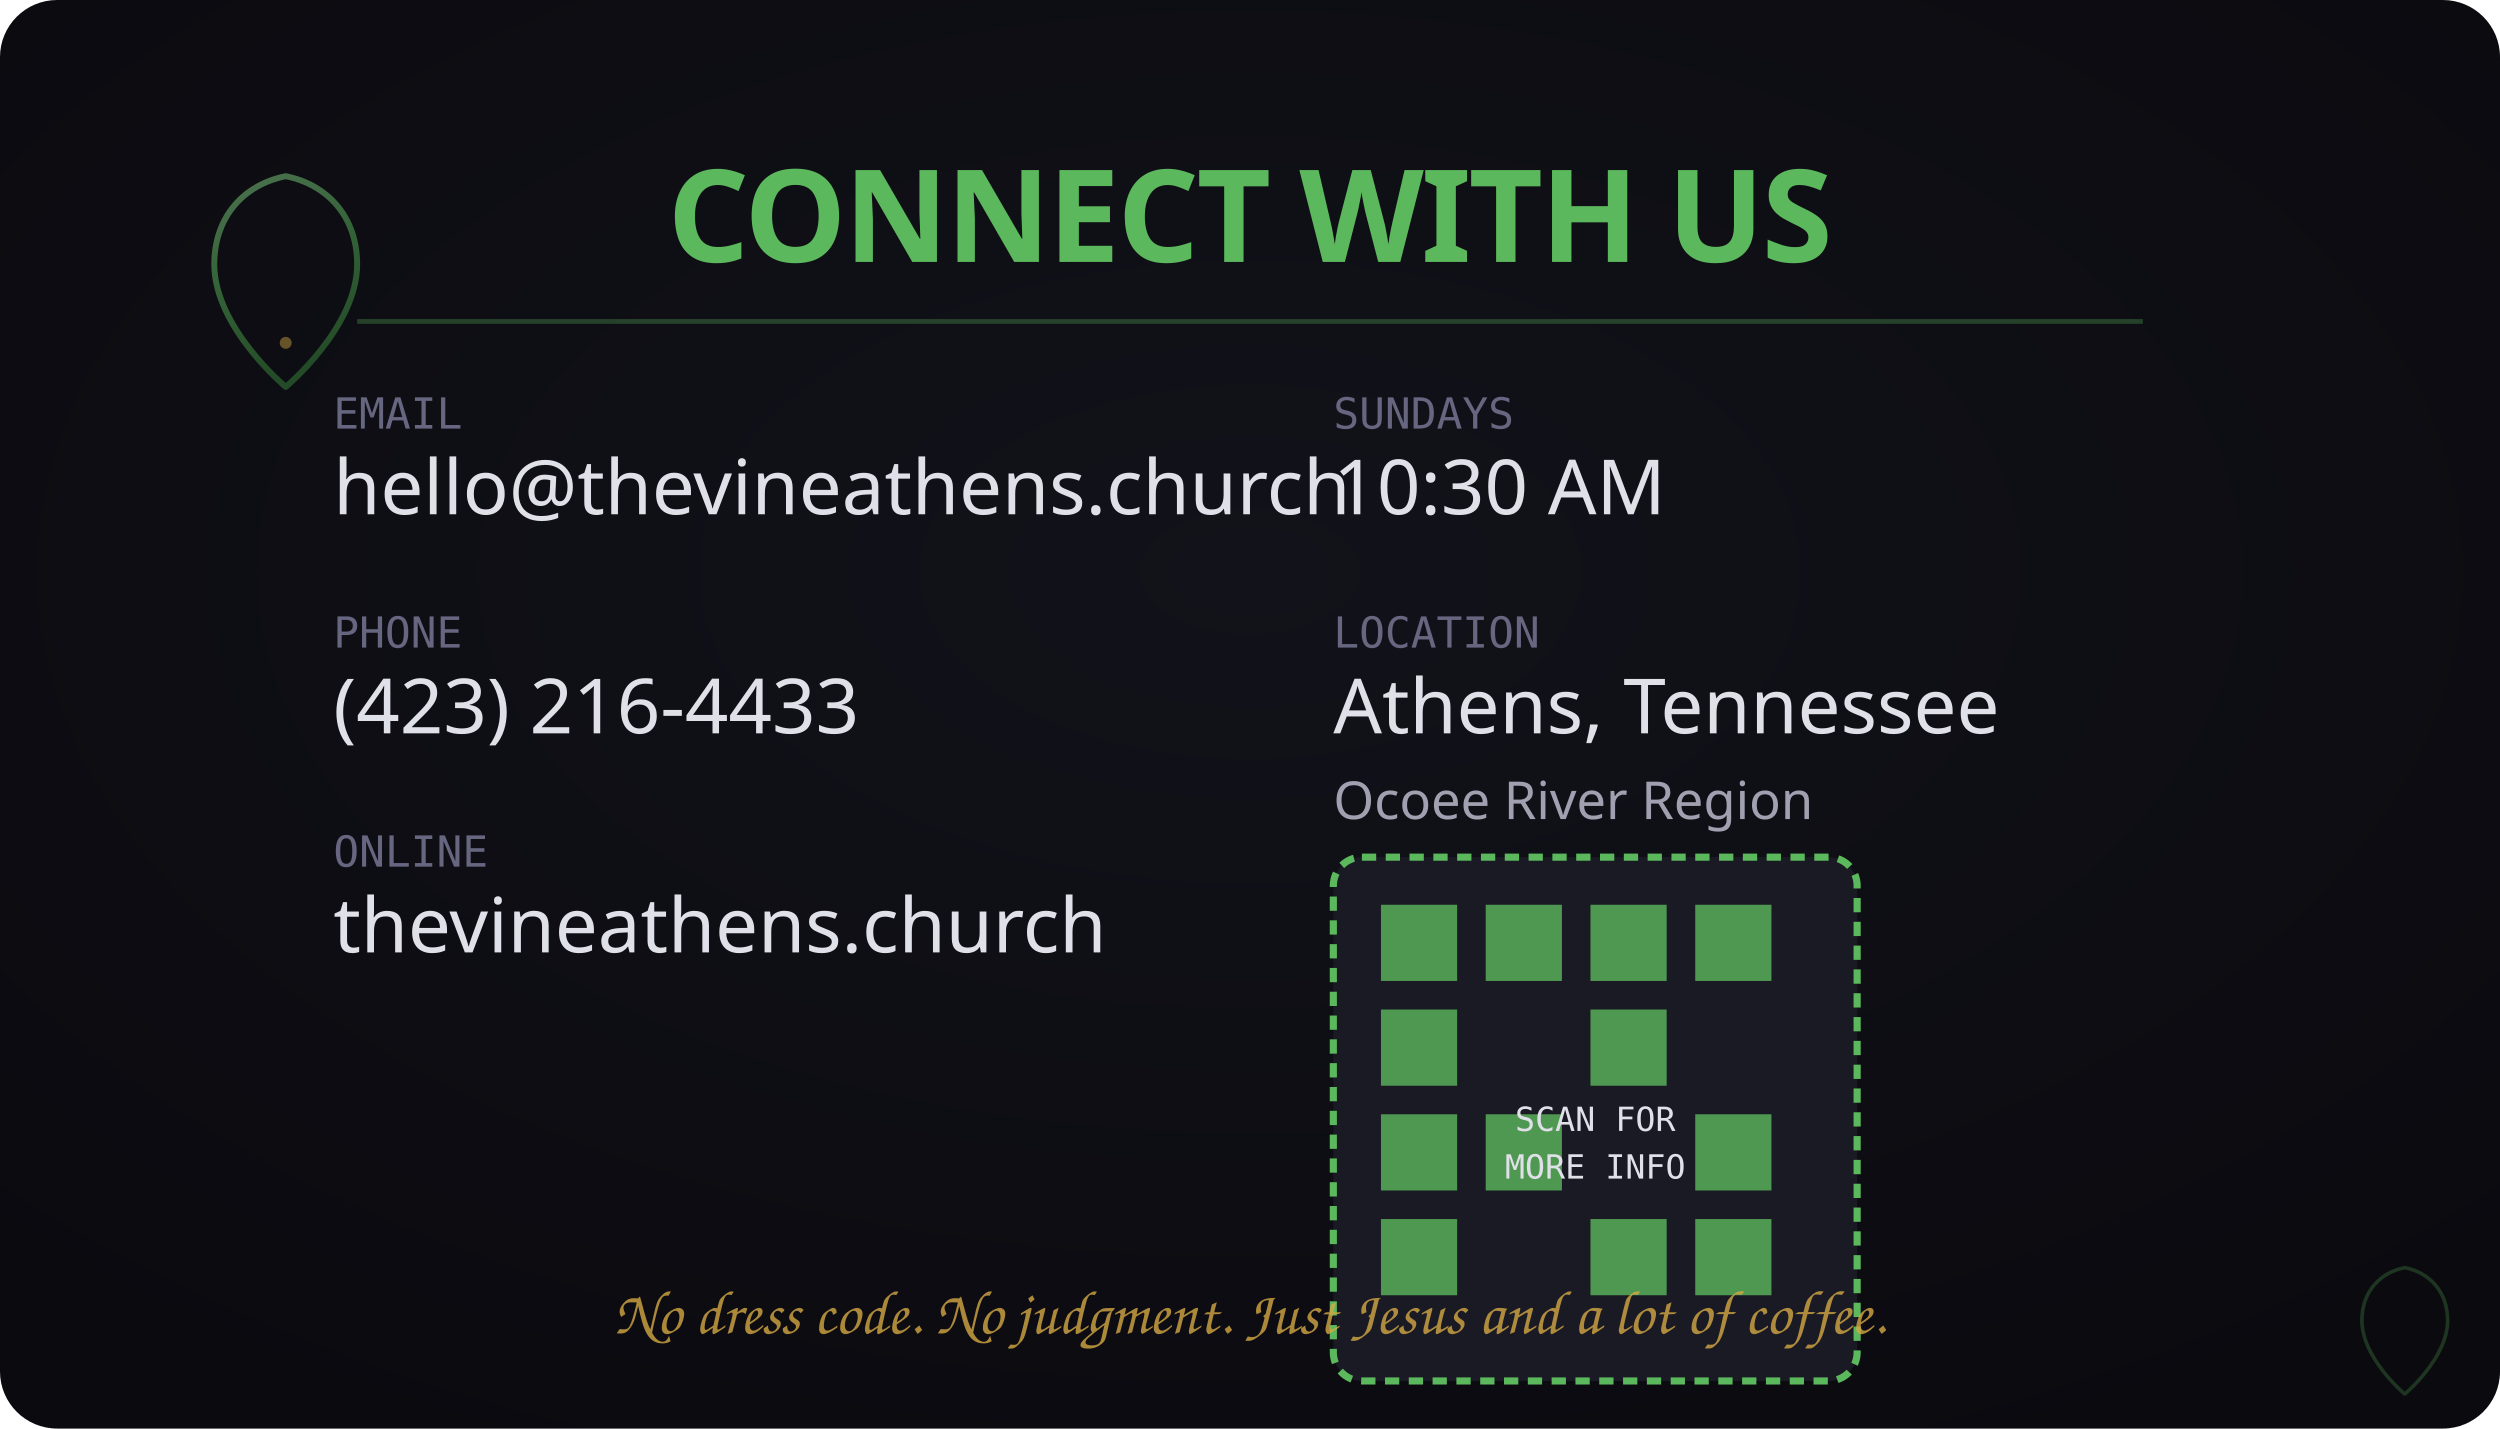
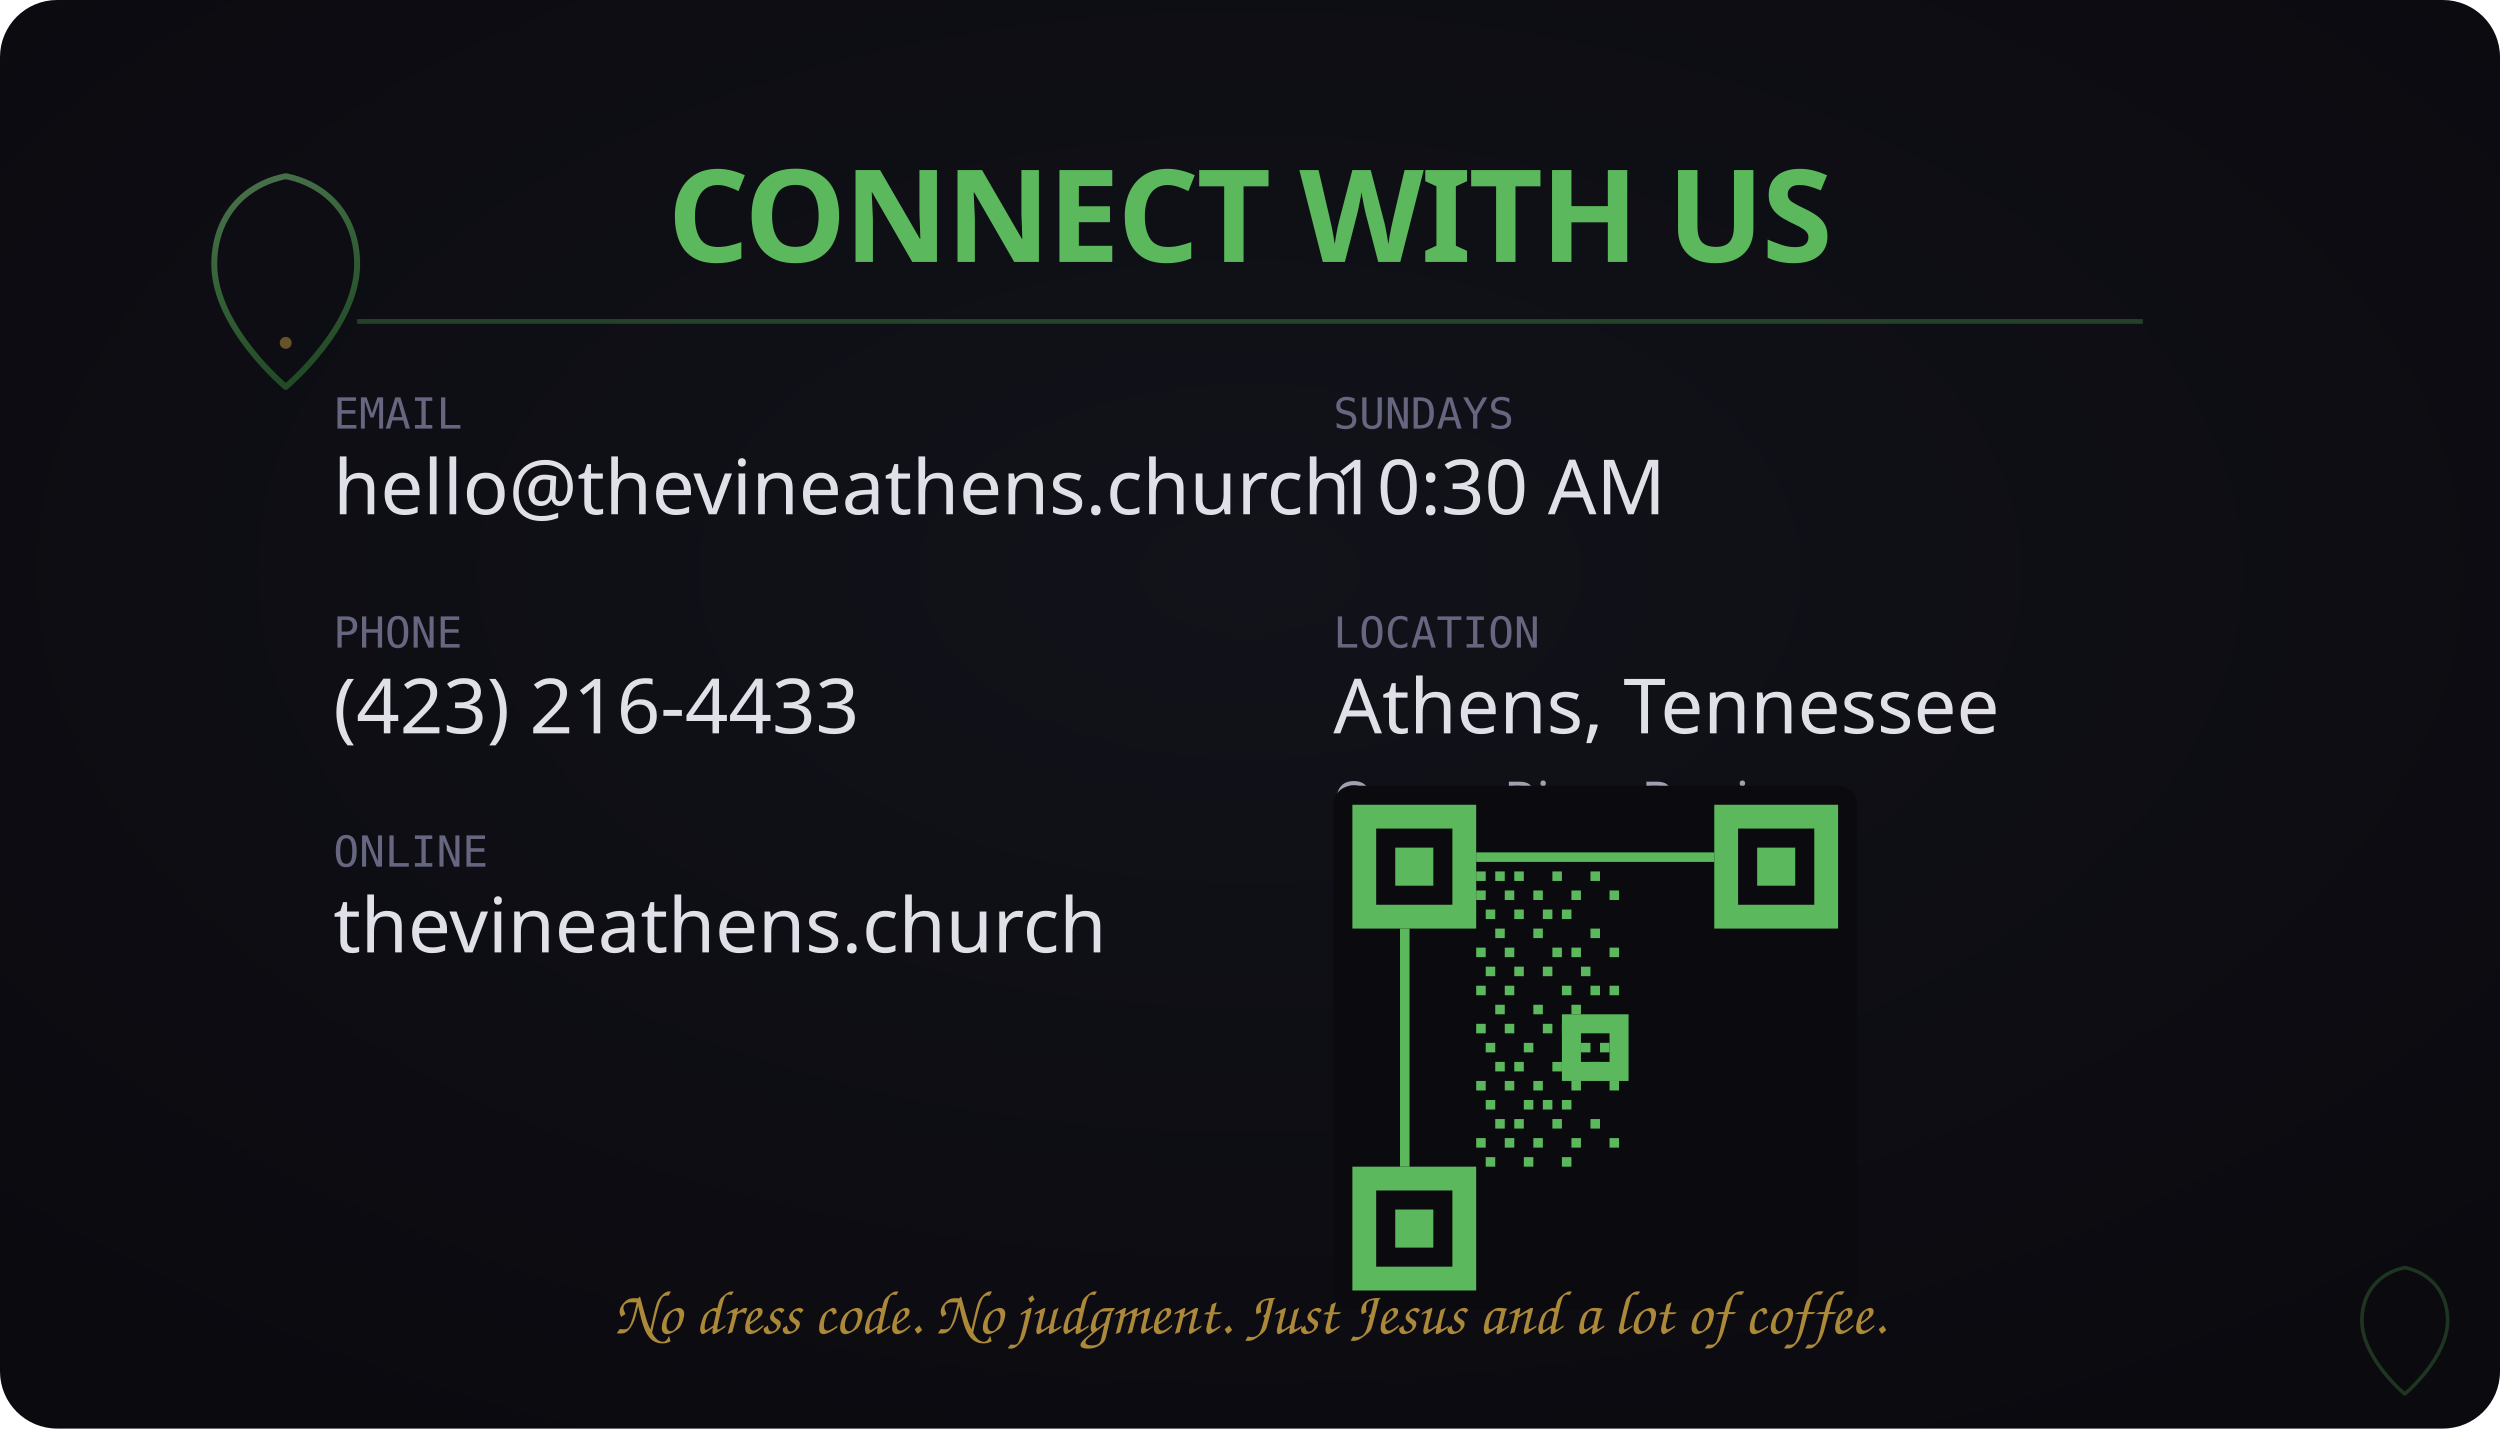
<svg xmlns="http://www.w3.org/2000/svg" viewBox="0 0 1050 600" width="1050" height="600">
  <defs>
    <radialGradient id="card-bg" cx="50%" cy="40%" r="70%">
      <stop offset="0%" stop-color="#12121a" />
      <stop offset="100%" stop-color="#0a0a0f" />
    </radialGradient>
    <linearGradient id="leaf-stroke" x1="0" y1="0" x2="0.3" y2="1">
      <stop offset="0%" stop-color="#8cd98c" />
      <stop offset="50%" stop-color="#5cb85c" />
      <stop offset="100%" stop-color="#3a8a3a" />
    </linearGradient>
  </defs>
  <rect width="1050" height="600" fill="url(#card-bg)" rx="24" />
  <g transform="translate(70, 70) scale(0.5)" opacity="0.5">
    <path d="M100 185 C100 185 40 135 40 82 C40 42 65 15 100 8 C135 15 160 42 160 82 C160 135 100 185 100 185Z" fill="none" stroke="url(#leaf-stroke)" stroke-width="5" stroke-linejoin="round" />
    <circle cx="100" cy="148" r="5" fill="#d4a843" opacity="0.9" />
  </g>
  <text x="525" y="110" text-anchor="middle" font-family="'Space Grotesk', sans-serif" font-size="54" font-weight="700" fill="#5cb85c" letter-spacing="-0.02em">CONNECT WITH US</text>
  <line x1="150" y1="135" x2="900" y2="135" stroke="#5cb85c" stroke-width="2" opacity="0.3" />
  <g transform="translate(140, 180)">
    <text x="0" y="0" font-family="'JetBrains Mono', monospace" font-size="18" fill="#666680">EMAIL</text>
    <text x="0" y="36" font-family="'Space Grotesk', sans-serif" font-size="32" fill="#e0e0e8">hello@thevineathens.church</text>
    <text x="0" y="92" font-family="'JetBrains Mono', monospace" font-size="18" fill="#666680">PHONE</text>
    <text x="0" y="128" font-family="'Space Grotesk', sans-serif" font-size="32" fill="#e0e0e8">(423) 216-4433</text>
    <text x="0" y="184" font-family="'JetBrains Mono', monospace" font-size="18" fill="#666680">ONLINE</text>
    <text x="0" y="220" font-family="'Space Grotesk', sans-serif" font-size="32" fill="#e0e0e8">thevineathens.church</text>
  </g>
  <g transform="translate(560, 180)">
    <text x="0" y="0" font-family="'JetBrains Mono', monospace" font-size="18" fill="#666680">SUNDAYS</text>
    <text x="0" y="36" font-family="'Space Grotesk', sans-serif" font-size="32" fill="#e0e0e8">10:30 AM</text>
    <text x="0" y="92" font-family="'JetBrains Mono', monospace" font-size="18" fill="#666680">LOCATION</text>
    <text x="0" y="128" font-family="'Space Grotesk', sans-serif" font-size="32" fill="#e0e0e8">Athens, Tennessee</text>
    <text x="0" y="164" font-family="'Space Grotesk', sans-serif" font-size="22" fill="#a0a0b0">Ocoee River Region</text>
  </g>
-   <g transform="translate(560, 360)">
-     <rect x="0" y="0" width="220" height="220" rx="12" fill="#1a1a24" stroke="#5cb85c" stroke-width="3" stroke-dasharray="6 4" />
-     <g fill="#5cb85c" opacity="0.8">
-       <rect x="20" y="20" width="32" height="32" />
-       <rect x="64" y="20" width="32" height="32" />
-       <rect x="108" y="20" width="32" height="32" />
-       <rect x="152" y="20" width="32" height="32" />
-       <rect x="20" y="64" width="32" height="32" />
-       <rect x="108" y="64" width="32" height="32" />
-       <rect x="20" y="108" width="32" height="32" />
-       <rect x="64" y="108" width="32" height="32" />
-       <rect x="152" y="108" width="32" height="32" />
-       <rect x="20" y="152" width="32" height="32" />
-       <rect x="108" y="152" width="32" height="32" />
-       <rect x="152" y="152" width="32" height="32" />
+   <g transform="translate(560, 330)">
+     <rect x="0" y="0" width="220" height="220" rx="8" fill="#0a0a0f" />
+     <g fill="#5cb85c">
+       <rect x="8" y="8" width="52" height="52" />
+       <rect x="18" y="18" width="32" height="32" fill="#0a0a0f" />
+       <rect x="26" y="26" width="16" height="16" />
+       <rect x="160" y="8" width="52" height="52" />
+       <rect x="170" y="18" width="32" height="32" fill="#0a0a0f" />
+       <rect x="178" y="26" width="16" height="16" />
+       <rect x="8" y="160" width="52" height="52" />
+       <rect x="18" y="170" width="32" height="32" fill="#0a0a0f" />
+       <rect x="26" y="178" width="16" height="16" />
+       <rect x="60" y="28" width="100" height="4" />
+       <rect x="28" y="60" width="4" height="100" />
+       <rect x="96" y="96" width="28" height="28" />
+       <rect x="104" y="104" width="12" height="12" fill="#0a0a0f" />
+       <rect x="60" y="36" width="4" height="4" />
+       <rect x="68" y="36" width="4" height="4" />
+       <rect x="76" y="36" width="4" height="4" />
+       <rect x="92" y="36" width="4" height="4" />
+       <rect x="108" y="36" width="4" height="4" />
+       <rect x="60" y="44" width="4" height="4" />
+       <rect x="72" y="44" width="4" height="4" />
+       <rect x="84" y="44" width="4" height="4" />
+       <rect x="100" y="44" width="4" height="4" />
+       <rect x="116" y="44" width="4" height="4" />
+       <rect x="64" y="52" width="4" height="4" />
+       <rect x="76" y="52" width="4" height="4" />
+       <rect x="88" y="52" width="4" height="4" />
+       <rect x="96" y="52" width="4" height="4" />
+       <rect x="68" y="60" width="4" height="4" />
+       <rect x="84" y="60" width="4" height="4" />
+       <rect x="108" y="60" width="4" height="4" />
+       <rect x="60" y="68" width="4" height="4" />
+       <rect x="72" y="68" width="4" height="4" />
+       <rect x="92" y="68" width="4" height="4" />
+       <rect x="100" y="68" width="4" height="4" />
+       <rect x="116" y="68" width="4" height="4" />
+       <rect x="64" y="76" width="4" height="4" />
+       <rect x="76" y="76" width="4" height="4" />
+       <rect x="88" y="76" width="4" height="4" />
+       <rect x="104" y="76" width="4" height="4" />
+       <rect x="60" y="84" width="4" height="4" />
+       <rect x="72" y="84" width="4" height="4" />
+       <rect x="96" y="84" width="4" height="4" />
+       <rect x="108" y="84" width="4" height="4" />
+       <rect x="116" y="84" width="4" height="4" />
+       <rect x="68" y="92" width="4" height="4" />
+       <rect x="84" y="92" width="4" height="4" />
+       <rect x="100" y="92" width="4" height="4" />
+       <rect x="60" y="100" width="4" height="4" />
+       <rect x="72" y="100" width="4" height="4" />
+       <rect x="88" y="100" width="4" height="4" />
+       <rect x="96" y="100" width="4" height="4" />
+       <rect x="116" y="100" width="4" height="4" />
+       <rect x="64" y="108" width="4" height="4" />
+       <rect x="80" y="108" width="4" height="4" />
+       <rect x="104" y="108" width="4" height="4" />
+       <rect x="112" y="108" width="4" height="4" />
+       <rect x="68" y="116" width="4" height="4" />
+       <rect x="76" y="116" width="4" height="4" />
+       <rect x="92" y="116" width="4" height="4" />
+       <rect x="108" y="116" width="4" height="4" />
+       <rect x="60" y="124" width="4" height="4" />
+       <rect x="72" y="124" width="4" height="4" />
+       <rect x="84" y="124" width="4" height="4" />
+       <rect x="100" y="124" width="4" height="4" />
+       <rect x="116" y="124" width="4" height="4" />
+       <rect x="64" y="132" width="4" height="4" />
+       <rect x="80" y="132" width="4" height="4" />
+       <rect x="88" y="132" width="4" height="4" />
+       <rect x="96" y="132" width="4" height="4" />
+       <rect x="68" y="140" width="4" height="4" />
+       <rect x="76" y="140" width="4" height="4" />
+       <rect x="92" y="140" width="4" height="4" />
+       <rect x="108" y="140" width="4" height="4" />
+       <rect x="60" y="148" width="4" height="4" />
+       <rect x="72" y="148" width="4" height="4" />
+       <rect x="84" y="148" width="4" height="4" />
+       <rect x="100" y="148" width="4" height="4" />
+       <rect x="116" y="148" width="4" height="4" />
+       <rect x="64" y="156" width="4" height="4" />
+       <rect x="80" y="156" width="4" height="4" />
+       <rect x="96" y="156" width="4" height="4" />
    </g>
-     <text x="110" y="115" text-anchor="middle" font-family="'JetBrains Mono', monospace" font-size="14" fill="#e0e0e8">SCAN FOR</text>
-     <text x="110" y="135" text-anchor="middle" font-family="'JetBrains Mono', monospace" font-size="14" fill="#e0e0e8">MORE INFO</text>
  </g>
  <text x="525" y="560" text-anchor="middle" font-family="'Caveat', cursive" font-size="26" fill="#d4a843" opacity="0.8">No dress code. No judgment. Just Jesus and a lot of coffee.</text>
  <g transform="translate(980, 530) scale(0.3)" opacity="0.25">
    <path d="M100 185 C100 185 40 135 40 82 C40 42 65 15 100 8 C135 15 160 42 160 82 C160 135 100 185 100 185Z" fill="none" stroke="#5cb85c" stroke-width="5" stroke-linejoin="round" />
  </g>
</svg>
